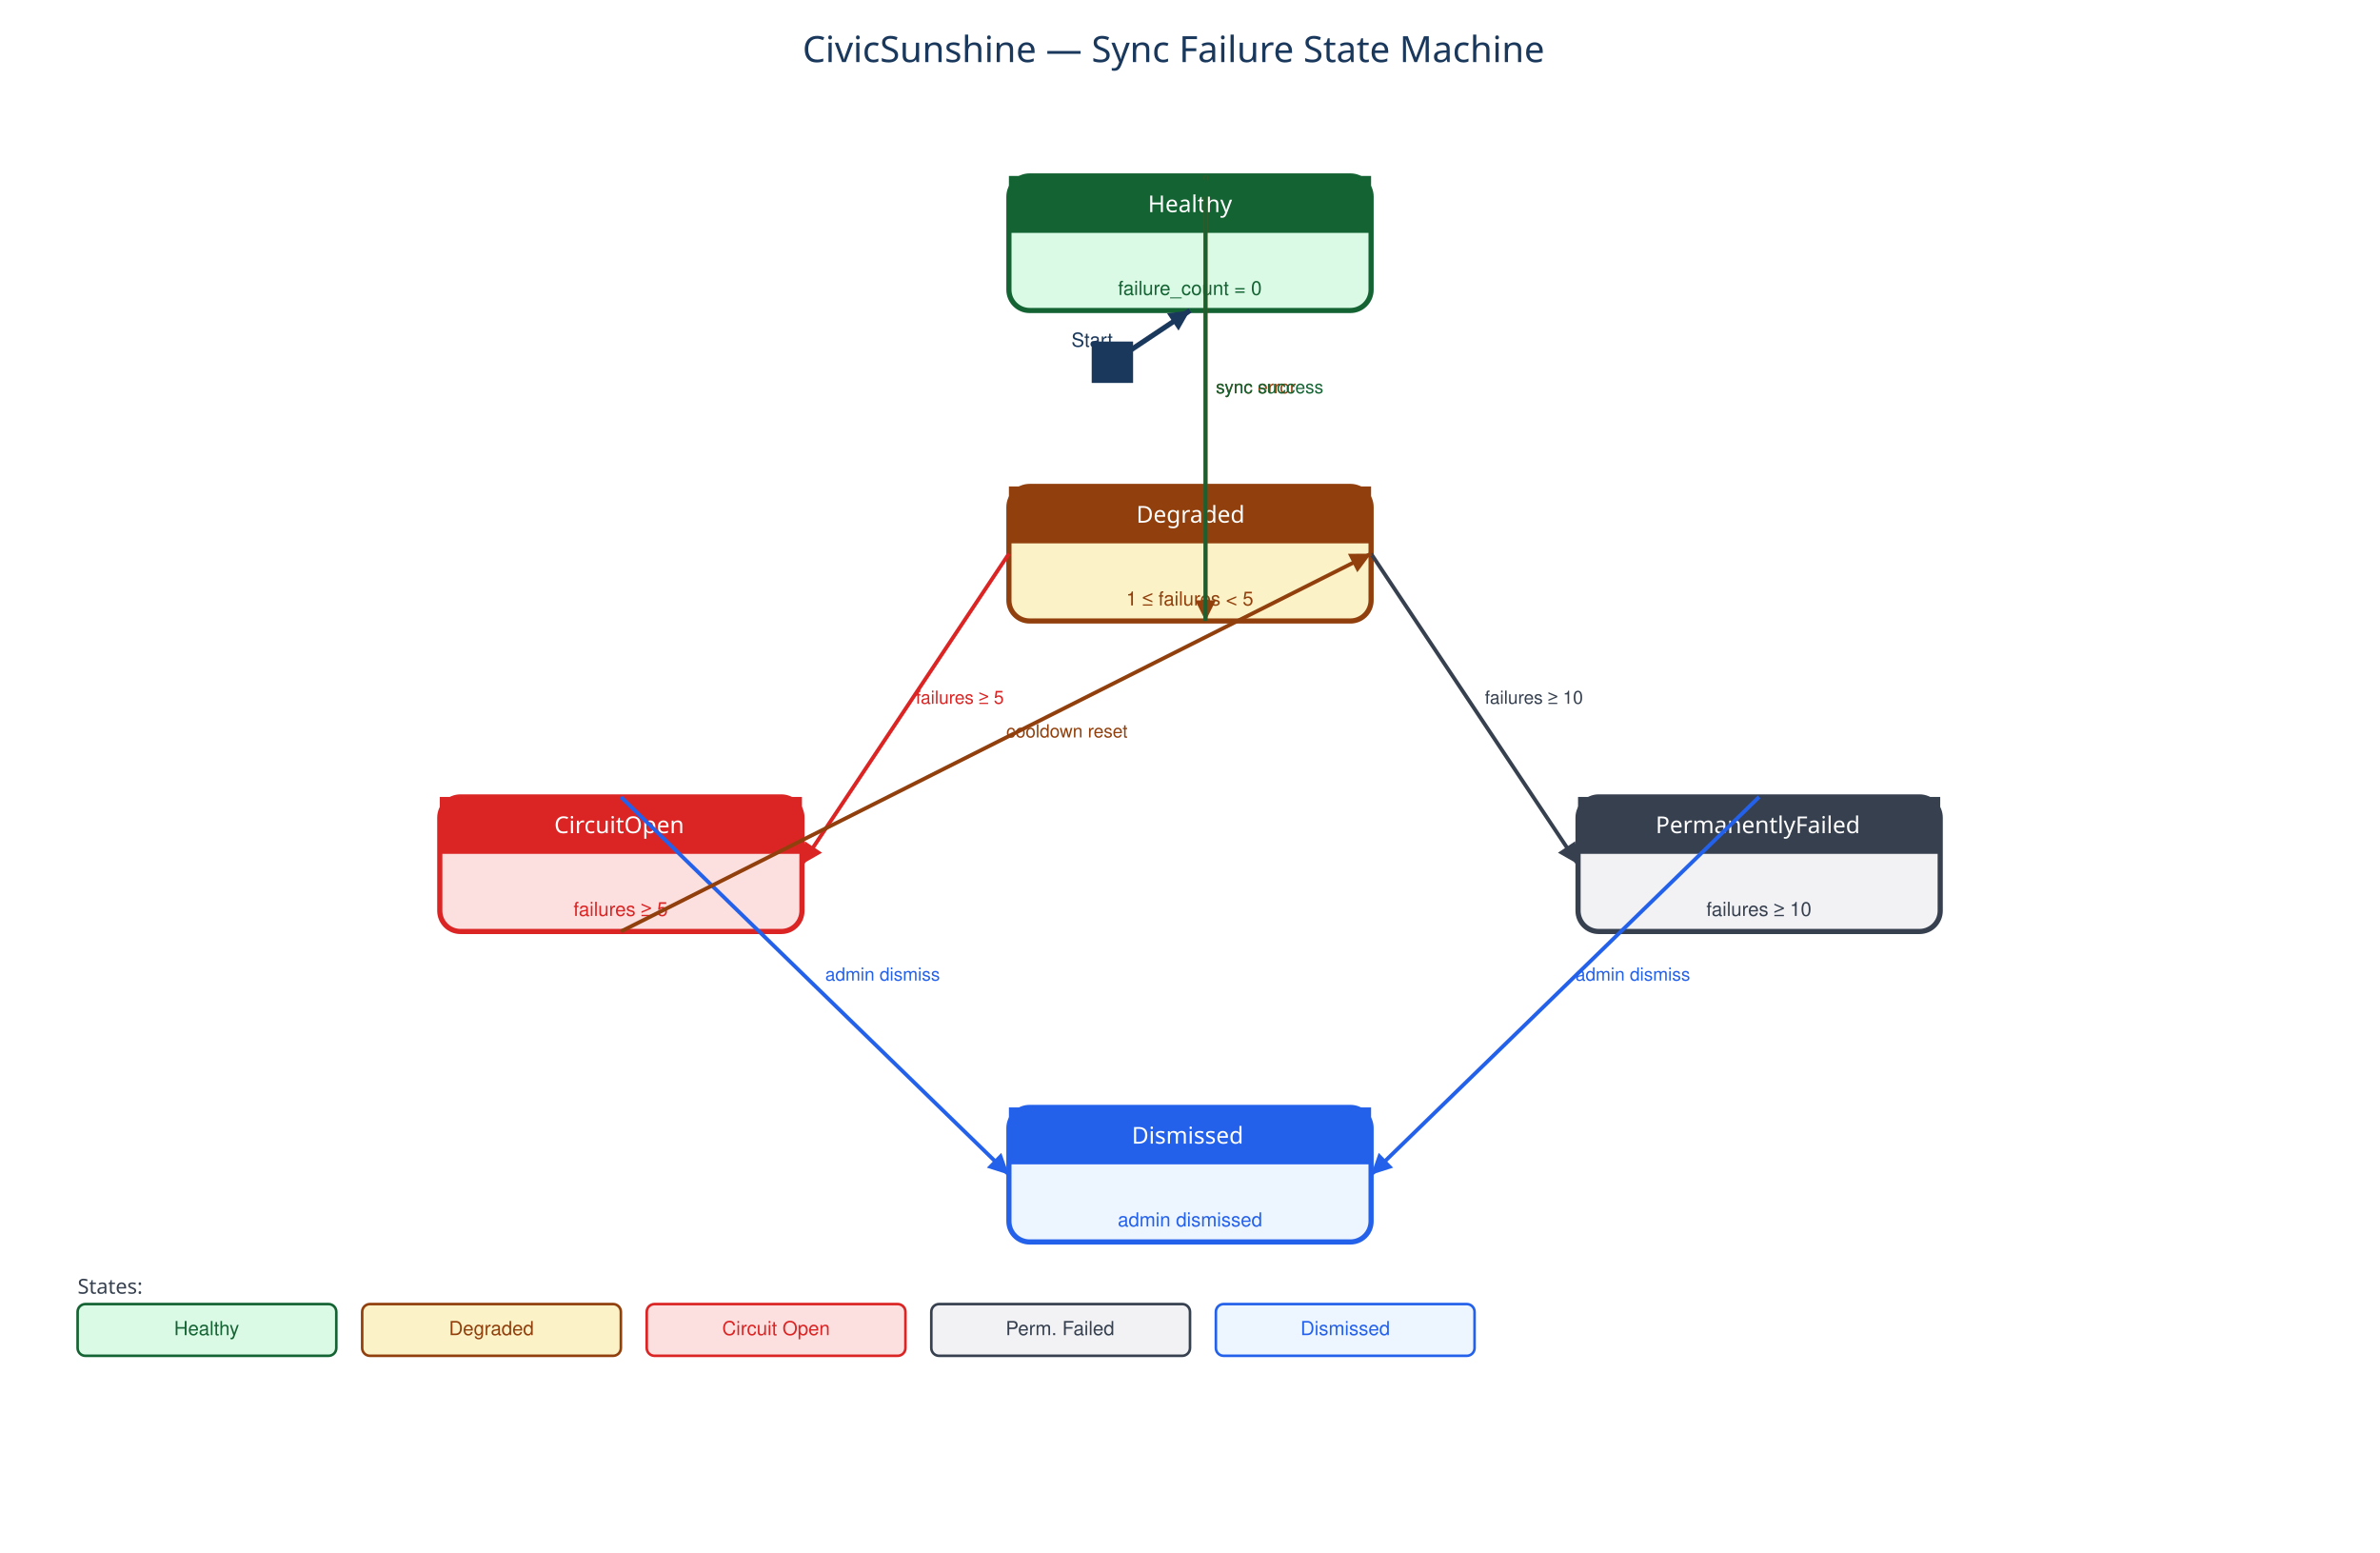
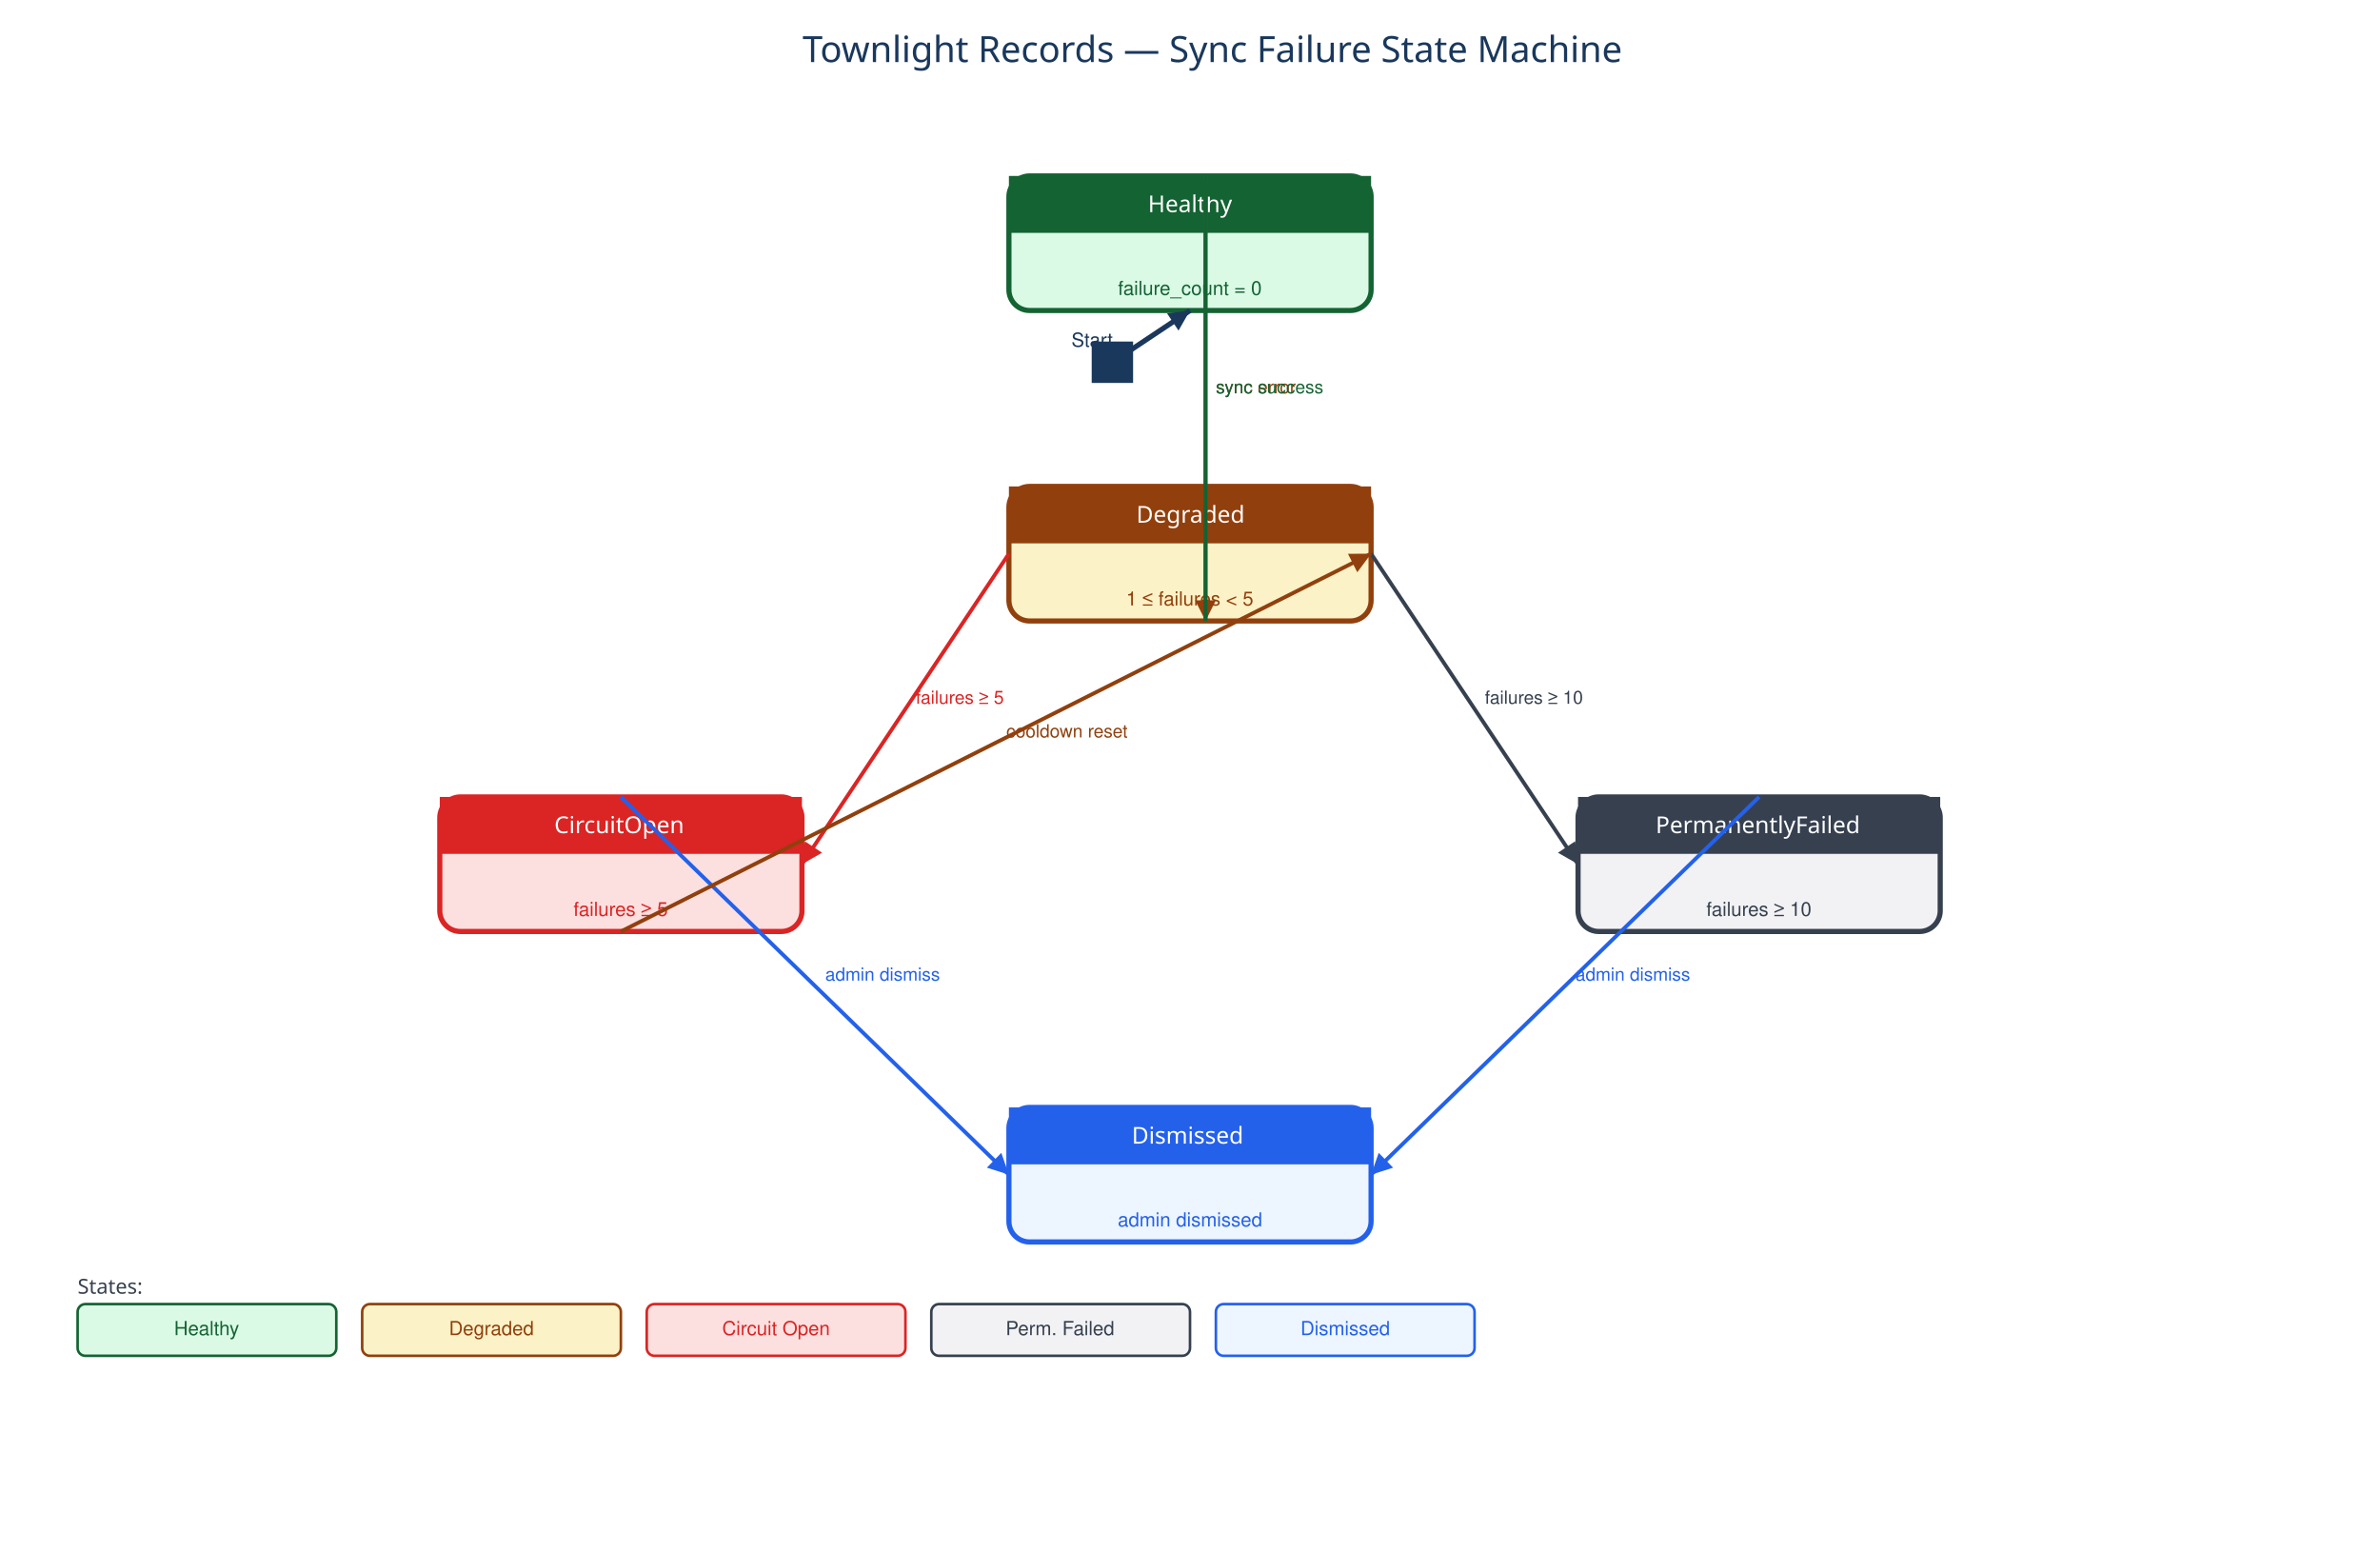
<svg xmlns="http://www.w3.org/2000/svg" width="920" height="600" preserveAspectRatio="xMinYMin meet" viewBox="0 0 920 600" version="1.0" fill-rule="evenodd">
  <clipPath id="clip">
    <rect x="0" y="0" width="920" height="600" />
  </clipPath>
  <g id="group" transform="scale(1,-1) translate(0,-600)" style="clip-path: url(#clip)">
    <g transform="">
      <rect x="0" y="0" width="920" height="600" style="stroke: none; stroke-linecap: butt; stroke-width: 1; fill: rgb(100%,100%,100%); fill-rule: evenodd;" />
-       <text x="310.228" y="576" style="font-family: Helvetica-Bold; font-size: 14px;fill: rgb(10%,22%,36%); stroke:none;" transform="translate(0,1152) scale(1,-1)">CivicSunshine — Sync Failure State Machine</text>
+       <text x="310.228" y="576" style="font-family: Helvetica-Bold; font-size: 14px;fill: rgb(10%,22%,36%); stroke:none;" transform="translate(0,1152) scale(1,-1)">Townlight Records — Sync Failure State Machine</text>
      <rect x="390.0" y="480" width="140.0" height="52" rx="8" ry="8" style="stroke: rgb(8%,39%,20%); stroke-linecap: butt; stroke-width: 2; fill: rgb(86%,98%,90%); fill-rule: evenodd;" />
      <rect x="390.0" y="510" width="140.0" height="22" rx="8" ry="0" style="stroke: none; stroke-linecap: butt; stroke-width: 1; fill: rgb(8%,39%,20%); fill-rule: evenodd;" />
      <text x="443.746" y="518" style="font-family: Helvetica-Bold; font-size: 9px;fill: rgb(100%,100%,100%); stroke:none;" transform="translate(0,1036) scale(1,-1)">Healthy</text>
      <text x="432.171" y="486" style="font-family: Helvetica; font-size: 7.5px;fill: rgb(8%,39%,20%); stroke:none;" transform="translate(0,972) scale(1,-1)">failure_count = 0</text>
      <rect x="390.0" y="360" width="140.0" height="52" rx="8" ry="8" style="stroke: rgb(57%,25%,5%); stroke-linecap: butt; stroke-width: 2; fill: rgb(99%,95%,78%); fill-rule: evenodd;" />
      <rect x="390.0" y="390" width="140.0" height="22" rx="8" ry="0" style="stroke: none; stroke-linecap: butt; stroke-width: 1; fill: rgb(57%,25%,5%); fill-rule: evenodd;" />
      <text x="439.246" y="398" style="font-family: Helvetica-Bold; font-size: 9px;fill: rgb(100%,100%,100%); stroke:none;" transform="translate(0,796) scale(1,-1)">Degraded</text>
      <text x="435.325" y="366" style="font-family: Helvetica; font-size: 7.5px;fill: rgb(57%,25%,5%); stroke:none;" transform="translate(0,732) scale(1,-1)">1 ≤ failures &lt; 5</text>
      <rect x="170.0" y="240" width="140.0" height="52" rx="8" ry="8" style="stroke: rgb(86%,14%,14%); stroke-linecap: butt; stroke-width: 2; fill: rgb(99%,88%,88%); fill-rule: evenodd;" />
      <rect x="170.0" y="270" width="140.0" height="22" rx="8" ry="0" style="stroke: none; stroke-linecap: butt; stroke-width: 1; fill: rgb(86%,14%,14%); fill-rule: evenodd;" />
      <text x="214.246" y="278" style="font-family: Helvetica-Bold; font-size: 9px;fill: rgb(100%,100%,100%); stroke:none;" transform="translate(0,556) scale(1,-1)">CircuitOpen</text>
      <text x="221.685" y="246" style="font-family: Helvetica; font-size: 7.5px;fill: rgb(86%,14%,14%); stroke:none;" transform="translate(0,492) scale(1,-1)">failures ≥ 5</text>
      <rect x="610.0" y="240" width="140.0" height="52" rx="8" ry="8" style="stroke: rgb(21%,25%,31%); stroke-linecap: butt; stroke-width: 2; fill: rgb(95%,95%,96%); fill-rule: evenodd;" />
      <rect x="610.0" y="270" width="140.0" height="22" rx="8" ry="0" style="stroke: none; stroke-linecap: butt; stroke-width: 1; fill: rgb(21%,25%,31%); fill-rule: evenodd;" />
      <text x="639.986" y="278" style="font-family: Helvetica-Bold; font-size: 9px;fill: rgb(100%,100%,100%); stroke:none;" transform="translate(0,556) scale(1,-1)">PermanentlyFailed</text>
      <text x="659.6" y="246" style="font-family: Helvetica; font-size: 7.5px;fill: rgb(21%,25%,31%); stroke:none;" transform="translate(0,492) scale(1,-1)">failures ≥ 10</text>
      <rect x="390.0" y="120" width="140.0" height="52" rx="8" ry="8" style="stroke: rgb(14%,38%,92%); stroke-linecap: butt; stroke-width: 2; fill: rgb(93%,96%,100%); fill-rule: evenodd;" />
      <rect x="390.0" y="150" width="140.0" height="22" rx="8" ry="0" style="stroke: none; stroke-linecap: butt; stroke-width: 1; fill: rgb(14%,38%,92%); fill-rule: evenodd;" />
      <text x="437.491" y="158" style="font-family: Helvetica-Bold; font-size: 9px;fill: rgb(100%,100%,100%); stroke:none;" transform="translate(0,316) scale(1,-1)">Dismissed</text>
      <text x="432.077" y="126" style="font-family: Helvetica; font-size: 7.5px;fill: rgb(14%,38%,92%); stroke:none;" transform="translate(0,252) scale(1,-1)">admin dismissed</text>
      <g transform="">
        <path d="M 430,460 L 460,480 Z" style="stroke: rgb(10%,22%,36%); stroke-linecap: butt; stroke-width: 2;" />
        <polygon points="460 480, 451.125 478.891, 455.562 472.234" style="stroke: rgb(10%,22%,36%); stroke-linecap: butt; stroke-width: 0; fill: rgb(10%,22%,36%); fill-rule: evenodd;" />
      </g>
      <rect x="422.0" y="452" width="16.0" height="16" rx="8" ry="0" style="stroke: none; stroke-linecap: butt; stroke-width: 1; fill: rgb(10%,22%,36%); fill-rule: evenodd;" />
      <text x="414.16" y="466" style="font-family: Helvetica; font-size: 7.5px;fill: rgb(10%,22%,36%); stroke:none;" transform="translate(0,932) scale(1,-1)">Start</text>
      <g transform="">
        <path d="M 466,532 L 466,360 Z" style="stroke: rgb(57%,25%,5%); stroke-linecap: butt; stroke-width: 1.5;" />
        <polygon points="466 360, 470 368, 462 368" style="stroke: rgb(57%,25%,5%); stroke-linecap: butt; stroke-width: 0; fill: rgb(57%,25%,5%); fill-rule: evenodd;" />
        <text x="470.0" y="448.0" style="font-family: Helvetica; font-size: 7px;fill: rgb(57%,25%,5%); stroke:none;" transform="translate(0,896) scale(1,-1)">sync error</text>
      </g>
      <g transform="">
        <path d="M 466,360 L 466,532 Z" style="stroke: rgb(8%,39%,20%); stroke-linecap: butt; stroke-width: 1.5;" />
        <polygon points="466 532, 462 524, 470 524" style="stroke: rgb(8%,39%,20%); stroke-linecap: butt; stroke-width: 0; fill: rgb(8%,39%,20%); fill-rule: evenodd;" />
        <text x="470.0" y="448.0" style="font-family: Helvetica; font-size: 7px;fill: rgb(8%,39%,20%); stroke:none;" transform="translate(0,896) scale(1,-1)">sync success</text>
      </g>
      <g transform="">
        <path d="M 390,386 L 310,266 Z" style="stroke: rgb(86%,14%,14%); stroke-linecap: butt; stroke-width: 1.5;" />
        <polygon points="310 266, 317.766 270.438, 311.109 274.875" style="stroke: rgb(86%,14%,14%); stroke-linecap: butt; stroke-width: 0; fill: rgb(86%,14%,14%); fill-rule: evenodd;" />
        <text x="354.0" y="328.0" style="font-family: Helvetica; font-size: 7px;fill: rgb(86%,14%,14%); stroke:none;" transform="translate(0,656) scale(1,-1)">failures ≥ 5</text>
      </g>
      <g transform="">
        <path d="M 530,386 L 610,266 Z" style="stroke: rgb(21%,25%,31%); stroke-linecap: butt; stroke-width: 1.5;" />
        <polygon points="610 266, 608.891 274.875, 602.234 270.438" style="stroke: rgb(21%,25%,31%); stroke-linecap: butt; stroke-width: 0; fill: rgb(21%,25%,31%); fill-rule: evenodd;" />
        <text x="574.0" y="328.0" style="font-family: Helvetica; font-size: 7px;fill: rgb(21%,25%,31%); stroke:none;" transform="translate(0,656) scale(1,-1)">failures ≥ 10</text>
      </g>
      <g transform="">
        <path d="M 240,292 L 390,146 Z" style="stroke: rgb(14%,38%,92%); stroke-linecap: butt; stroke-width: 1.5;" />
        <polygon points="390 146, 387.057 154.446, 381.477 148.714" style="stroke: rgb(14%,38%,92%); stroke-linecap: butt; stroke-width: 0; fill: rgb(14%,38%,92%); fill-rule: evenodd;" />
        <text x="319.0" y="221.0" style="font-family: Helvetica; font-size: 7px;fill: rgb(14%,38%,92%); stroke:none;" transform="translate(0,442) scale(1,-1)">admin dismiss</text>
      </g>
      <g transform="">
        <path d="M 680,292 L 530,146 Z" style="stroke: rgb(14%,38%,92%); stroke-linecap: butt; stroke-width: 1.5;" />
        <polygon points="530 146, 538.523 148.714, 532.943 154.446" style="stroke: rgb(14%,38%,92%); stroke-linecap: butt; stroke-width: 0; fill: rgb(14%,38%,92%); fill-rule: evenodd;" />
        <text x="609.0" y="221.0" style="font-family: Helvetica; font-size: 7px;fill: rgb(14%,38%,92%); stroke:none;" transform="translate(0,442) scale(1,-1)">admin dismiss</text>
      </g>
      <g transform="">
        <path d="M 240,240 L 530,386 Z" style="stroke: rgb(57%,25%,5%); stroke-linecap: butt; stroke-width: 1.5;" />
        <polygon points="530 386, 521.056 385.975, 524.653 378.83" style="stroke: rgb(57%,25%,5%); stroke-linecap: butt; stroke-width: 0; fill: rgb(57%,25%,5%); fill-rule: evenodd;" />
        <text x="389.0" y="315.0" style="font-family: Helvetica; font-size: 7px;fill: rgb(57%,25%,5%); stroke:none;" transform="translate(0,630) scale(1,-1)">cooldown reset</text>
      </g>
      <text x="30" y="100" style="font-family: Helvetica-Bold; font-size: 8px;fill: rgb(21%,25%,31%); stroke:none;" transform="translate(0,200) scale(1,-1)">States:</text>
      <rect x="30" y="76" width="100" height="20" rx="3" ry="3" style="stroke: rgb(8%,39%,20%); stroke-linecap: butt; stroke-width: 1; fill: rgb(86%,98%,90%); fill-rule: evenodd;" />
      <text x="67.287" y="84" style="font-family: Helvetica; font-size: 7.5px;fill: rgb(8%,39%,20%); stroke:none;" transform="translate(0,168) scale(1,-1)">Healthy</text>
      <rect x="140" y="76" width="100" height="20" rx="3" ry="3" style="stroke: rgb(57%,25%,5%); stroke-linecap: butt; stroke-width: 1; fill: rgb(99%,95%,78%); fill-rule: evenodd;" />
      <text x="173.534" y="84" style="font-family: Helvetica; font-size: 7.5px;fill: rgb(57%,25%,5%); stroke:none;" transform="translate(0,168) scale(1,-1)">Degraded</text>
      <rect x="250" y="76" width="100" height="20" rx="3" ry="3" style="stroke: rgb(86%,14%,14%); stroke-linecap: butt; stroke-width: 1; fill: rgb(99%,88%,88%); fill-rule: evenodd;" />
      <text x="279.161" y="84" style="font-family: Helvetica; font-size: 7.5px;fill: rgb(86%,14%,14%); stroke:none;" transform="translate(0,168) scale(1,-1)">Circuit Open</text>
      <rect x="360" y="76" width="100" height="20" rx="3" ry="3" style="stroke: rgb(21%,25%,31%); stroke-linecap: butt; stroke-width: 1; fill: rgb(95%,95%,96%); fill-rule: evenodd;" />
      <text x="388.745" y="84" style="font-family: Helvetica; font-size: 7.5px;fill: rgb(21%,25%,31%); stroke:none;" transform="translate(0,168) scale(1,-1)">Perm. Failed</text>
      <rect x="470" y="76" width="100" height="20" rx="3" ry="3" style="stroke: rgb(14%,38%,92%); stroke-linecap: butt; stroke-width: 1; fill: rgb(93%,96%,100%); fill-rule: evenodd;" />
      <text x="502.709" y="84" style="font-family: Helvetica; font-size: 7.5px;fill: rgb(14%,38%,92%); stroke:none;" transform="translate(0,168) scale(1,-1)">Dismissed</text>
    </g>
  </g>
</svg>
